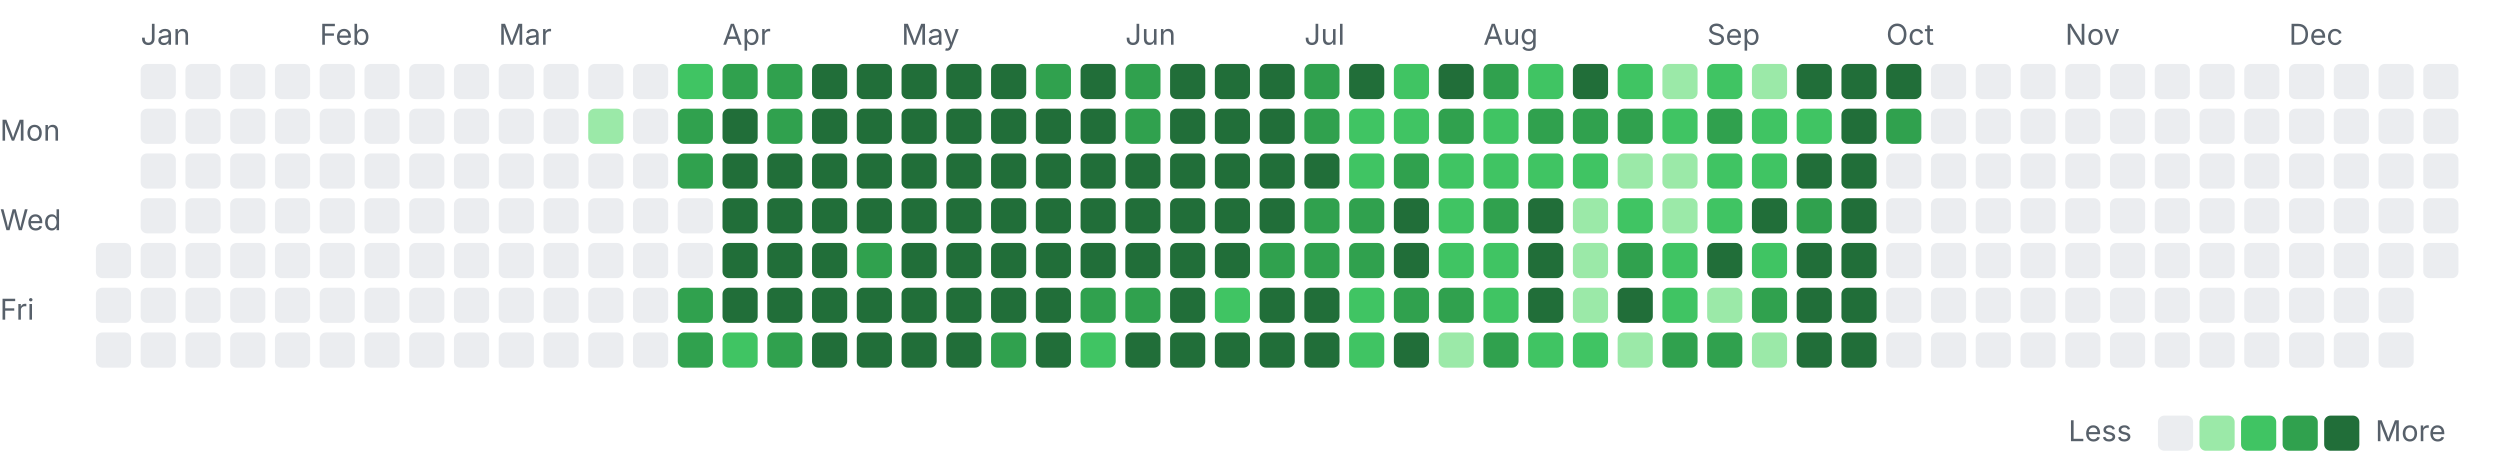
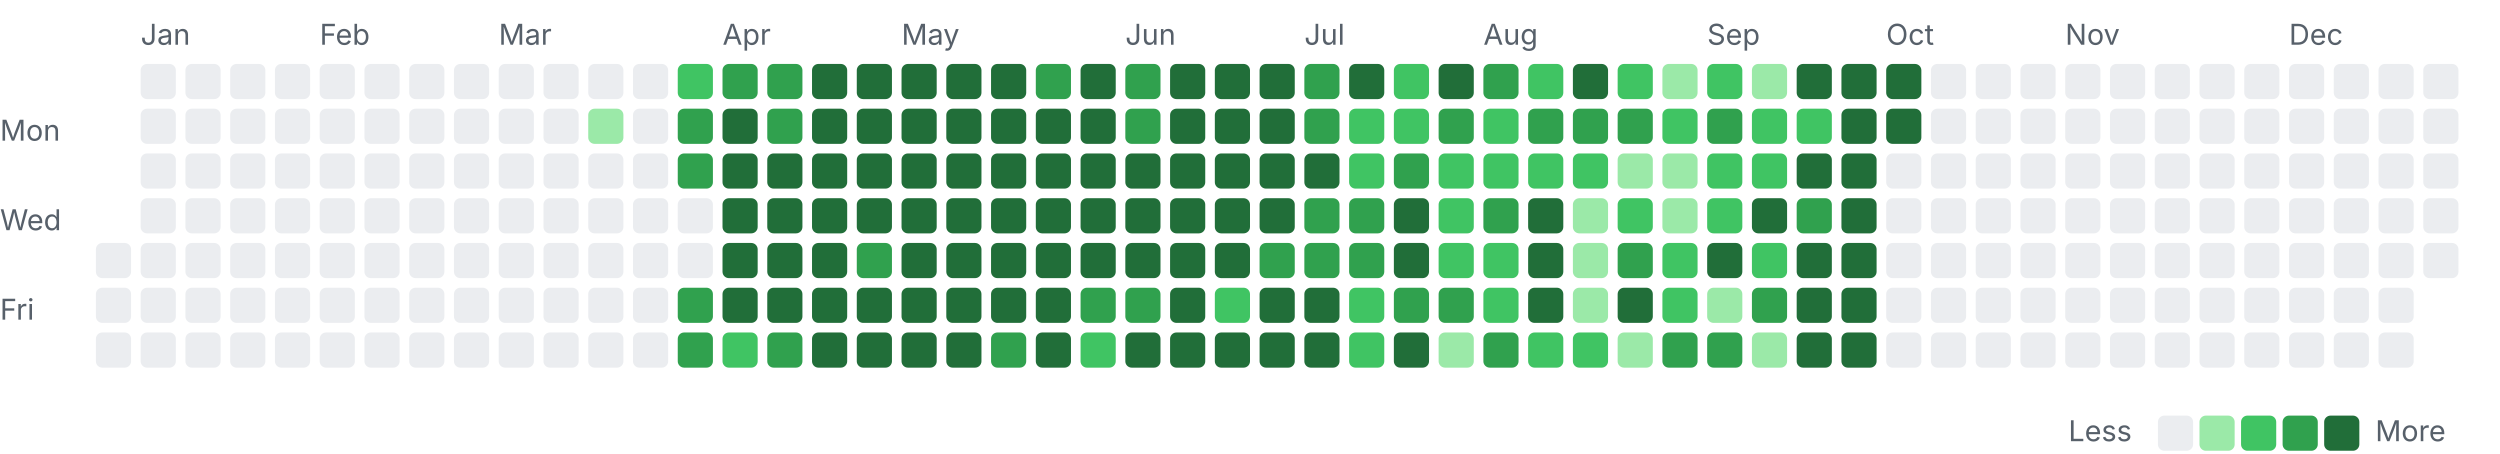
<svg xmlns="http://www.w3.org/2000/svg" width="782" height="142" viewBox="0 0 782 142">
  <style>.l0{fill:#ebedf0}.l1{fill:#9be9a8}.l2{fill:#40c463}.l3{fill:#30a14e}.l4{fill:#216e39} .lbl{fill:#57606a;font:9px -apple-system,Segoe UI,sans-serif}@media(prefers-color-scheme:dark){.l0{fill:#161b22}.l1{fill:#0e4429}.l2{fill:#006d32}.l3{fill:#26a641}.l4{fill:#39d353} .lbl{fill:#8b949e}}</style>
  <text class="lbl" x="44" y="14">Jan</text>
  <text class="lbl" x="100" y="14">Feb</text>
  <text class="lbl" x="156" y="14">Mar</text>
  <text class="lbl" x="226" y="14">Apr</text>
  <text class="lbl" x="282" y="14">May</text>
  <text class="lbl" x="352" y="14">Jun</text>
  <text class="lbl" x="408" y="14">Jul</text>
  <text class="lbl" x="464" y="14">Aug</text>
  <text class="lbl" x="534" y="14">Sep</text>
  <text class="lbl" x="590" y="14">Oct</text>
  <text class="lbl" x="646" y="14">Nov</text>
  <text class="lbl" x="716" y="14">Dec</text>
  <text class="lbl" x="0" y="44">Mon</text>
  <text class="lbl" x="0" y="72">Wed</text>
  <text class="lbl" x="0" y="100">Fri</text>
  <rect class="l0" x="30" y="76" width="11" height="11" rx="2" />
  <rect class="l0" x="30" y="90" width="11" height="11" rx="2" />
  <rect class="l0" x="30" y="104" width="11" height="11" rx="2" />
  <rect class="l0" x="44" y="20" width="11" height="11" rx="2" />
  <rect class="l0" x="44" y="34" width="11" height="11" rx="2" />
  <rect class="l0" x="44" y="48" width="11" height="11" rx="2" />
  <rect class="l0" x="44" y="62" width="11" height="11" rx="2" />
  <rect class="l0" x="44" y="76" width="11" height="11" rx="2" />
  <rect class="l0" x="44" y="90" width="11" height="11" rx="2" />
  <rect class="l0" x="44" y="104" width="11" height="11" rx="2" />
  <rect class="l0" x="58" y="20" width="11" height="11" rx="2" />
  <rect class="l0" x="58" y="34" width="11" height="11" rx="2" />
  <rect class="l0" x="58" y="48" width="11" height="11" rx="2" />
  <rect class="l0" x="58" y="62" width="11" height="11" rx="2" />
  <rect class="l0" x="58" y="76" width="11" height="11" rx="2" />
  <rect class="l0" x="58" y="90" width="11" height="11" rx="2" />
  <rect class="l0" x="58" y="104" width="11" height="11" rx="2" />
  <rect class="l0" x="72" y="20" width="11" height="11" rx="2" />
  <rect class="l0" x="72" y="34" width="11" height="11" rx="2" />
  <rect class="l0" x="72" y="48" width="11" height="11" rx="2" />
  <rect class="l0" x="72" y="62" width="11" height="11" rx="2" />
  <rect class="l0" x="72" y="76" width="11" height="11" rx="2" />
  <rect class="l0" x="72" y="90" width="11" height="11" rx="2" />
  <rect class="l0" x="72" y="104" width="11" height="11" rx="2" />
  <rect class="l0" x="86" y="20" width="11" height="11" rx="2" />
  <rect class="l0" x="86" y="34" width="11" height="11" rx="2" />
  <rect class="l0" x="86" y="48" width="11" height="11" rx="2" />
  <rect class="l0" x="86" y="62" width="11" height="11" rx="2" />
  <rect class="l0" x="86" y="76" width="11" height="11" rx="2" />
  <rect class="l0" x="86" y="90" width="11" height="11" rx="2" />
  <rect class="l0" x="86" y="104" width="11" height="11" rx="2" />
  <rect class="l0" x="100" y="20" width="11" height="11" rx="2" />
  <rect class="l0" x="100" y="34" width="11" height="11" rx="2" />
  <rect class="l0" x="100" y="48" width="11" height="11" rx="2" />
  <rect class="l0" x="100" y="62" width="11" height="11" rx="2" />
  <rect class="l0" x="100" y="76" width="11" height="11" rx="2" />
  <rect class="l0" x="100" y="90" width="11" height="11" rx="2" />
  <rect class="l0" x="100" y="104" width="11" height="11" rx="2" />
  <rect class="l0" x="114" y="20" width="11" height="11" rx="2" />
  <rect class="l0" x="114" y="34" width="11" height="11" rx="2" />
  <rect class="l0" x="114" y="48" width="11" height="11" rx="2" />
  <rect class="l0" x="114" y="62" width="11" height="11" rx="2" />
  <rect class="l0" x="114" y="76" width="11" height="11" rx="2" />
  <rect class="l0" x="114" y="90" width="11" height="11" rx="2" />
  <rect class="l0" x="114" y="104" width="11" height="11" rx="2" />
  <rect class="l0" x="128" y="20" width="11" height="11" rx="2" />
  <rect class="l0" x="128" y="34" width="11" height="11" rx="2" />
  <rect class="l0" x="128" y="48" width="11" height="11" rx="2" />
  <rect class="l0" x="128" y="62" width="11" height="11" rx="2" />
  <rect class="l0" x="128" y="76" width="11" height="11" rx="2" />
  <rect class="l0" x="128" y="90" width="11" height="11" rx="2" />
  <rect class="l0" x="128" y="104" width="11" height="11" rx="2" />
  <rect class="l0" x="142" y="20" width="11" height="11" rx="2" />
  <rect class="l0" x="142" y="34" width="11" height="11" rx="2" />
  <rect class="l0" x="142" y="48" width="11" height="11" rx="2" />
  <rect class="l0" x="142" y="62" width="11" height="11" rx="2" />
  <rect class="l0" x="142" y="76" width="11" height="11" rx="2" />
  <rect class="l0" x="142" y="90" width="11" height="11" rx="2" />
  <rect class="l0" x="142" y="104" width="11" height="11" rx="2" />
  <rect class="l0" x="156" y="20" width="11" height="11" rx="2" />
  <rect class="l0" x="156" y="34" width="11" height="11" rx="2" />
  <rect class="l0" x="156" y="48" width="11" height="11" rx="2" />
  <rect class="l0" x="156" y="62" width="11" height="11" rx="2" />
  <rect class="l0" x="156" y="76" width="11" height="11" rx="2" />
  <rect class="l0" x="156" y="90" width="11" height="11" rx="2" />
  <rect class="l0" x="156" y="104" width="11" height="11" rx="2" />
  <rect class="l0" x="170" y="20" width="11" height="11" rx="2" />
  <rect class="l0" x="170" y="34" width="11" height="11" rx="2" />
  <rect class="l0" x="170" y="48" width="11" height="11" rx="2" />
  <rect class="l0" x="170" y="62" width="11" height="11" rx="2" />
  <rect class="l0" x="170" y="76" width="11" height="11" rx="2" />
  <rect class="l0" x="170" y="90" width="11" height="11" rx="2" />
  <rect class="l0" x="170" y="104" width="11" height="11" rx="2" />
  <rect class="l0" x="184" y="20" width="11" height="11" rx="2" />
  <rect class="l1" x="184" y="34" width="11" height="11" rx="2" />
  <rect class="l0" x="184" y="48" width="11" height="11" rx="2" />
  <rect class="l0" x="184" y="62" width="11" height="11" rx="2" />
  <rect class="l0" x="184" y="76" width="11" height="11" rx="2" />
  <rect class="l0" x="184" y="90" width="11" height="11" rx="2" />
  <rect class="l0" x="184" y="104" width="11" height="11" rx="2" />
  <rect class="l0" x="198" y="20" width="11" height="11" rx="2" />
  <rect class="l0" x="198" y="34" width="11" height="11" rx="2" />
  <rect class="l0" x="198" y="48" width="11" height="11" rx="2" />
  <rect class="l0" x="198" y="62" width="11" height="11" rx="2" />
  <rect class="l0" x="198" y="76" width="11" height="11" rx="2" />
  <rect class="l0" x="198" y="90" width="11" height="11" rx="2" />
  <rect class="l0" x="198" y="104" width="11" height="11" rx="2" />
  <rect class="l2" x="212" y="20" width="11" height="11" rx="2" />
  <rect class="l3" x="212" y="34" width="11" height="11" rx="2" />
  <rect class="l3" x="212" y="48" width="11" height="11" rx="2" />
  <rect class="l0" x="212" y="62" width="11" height="11" rx="2" />
  <rect class="l0" x="212" y="76" width="11" height="11" rx="2" />
  <rect class="l3" x="212" y="90" width="11" height="11" rx="2" />
  <rect class="l3" x="212" y="104" width="11" height="11" rx="2" />
  <rect class="l3" x="226" y="20" width="11" height="11" rx="2" />
  <rect class="l4" x="226" y="34" width="11" height="11" rx="2" />
  <rect class="l4" x="226" y="48" width="11" height="11" rx="2" />
  <rect class="l4" x="226" y="62" width="11" height="11" rx="2" />
  <rect class="l4" x="226" y="76" width="11" height="11" rx="2" />
  <rect class="l4" x="226" y="90" width="11" height="11" rx="2" />
  <rect class="l2" x="226" y="104" width="11" height="11" rx="2" />
  <rect class="l3" x="240" y="20" width="11" height="11" rx="2" />
  <rect class="l3" x="240" y="34" width="11" height="11" rx="2" />
  <rect class="l4" x="240" y="48" width="11" height="11" rx="2" />
  <rect class="l4" x="240" y="62" width="11" height="11" rx="2" />
  <rect class="l4" x="240" y="76" width="11" height="11" rx="2" />
  <rect class="l4" x="240" y="90" width="11" height="11" rx="2" />
  <rect class="l3" x="240" y="104" width="11" height="11" rx="2" />
  <rect class="l4" x="254" y="20" width="11" height="11" rx="2" />
  <rect class="l4" x="254" y="34" width="11" height="11" rx="2" />
  <rect class="l4" x="254" y="48" width="11" height="11" rx="2" />
  <rect class="l4" x="254" y="62" width="11" height="11" rx="2" />
  <rect class="l4" x="254" y="76" width="11" height="11" rx="2" />
  <rect class="l4" x="254" y="90" width="11" height="11" rx="2" />
  <rect class="l4" x="254" y="104" width="11" height="11" rx="2" />
  <rect class="l4" x="268" y="20" width="11" height="11" rx="2" />
  <rect class="l4" x="268" y="34" width="11" height="11" rx="2" />
  <rect class="l4" x="268" y="48" width="11" height="11" rx="2" />
  <rect class="l4" x="268" y="62" width="11" height="11" rx="2" />
  <rect class="l3" x="268" y="76" width="11" height="11" rx="2" />
  <rect class="l4" x="268" y="90" width="11" height="11" rx="2" />
  <rect class="l4" x="268" y="104" width="11" height="11" rx="2" />
  <rect class="l4" x="282" y="20" width="11" height="11" rx="2" />
  <rect class="l4" x="282" y="34" width="11" height="11" rx="2" />
  <rect class="l4" x="282" y="48" width="11" height="11" rx="2" />
  <rect class="l4" x="282" y="62" width="11" height="11" rx="2" />
  <rect class="l4" x="282" y="76" width="11" height="11" rx="2" />
  <rect class="l4" x="282" y="90" width="11" height="11" rx="2" />
  <rect class="l4" x="282" y="104" width="11" height="11" rx="2" />
  <rect class="l4" x="296" y="20" width="11" height="11" rx="2" />
  <rect class="l4" x="296" y="34" width="11" height="11" rx="2" />
  <rect class="l4" x="296" y="48" width="11" height="11" rx="2" />
  <rect class="l4" x="296" y="62" width="11" height="11" rx="2" />
  <rect class="l4" x="296" y="76" width="11" height="11" rx="2" />
  <rect class="l4" x="296" y="90" width="11" height="11" rx="2" />
  <rect class="l4" x="296" y="104" width="11" height="11" rx="2" />
  <rect class="l4" x="310" y="20" width="11" height="11" rx="2" />
  <rect class="l4" x="310" y="34" width="11" height="11" rx="2" />
  <rect class="l4" x="310" y="48" width="11" height="11" rx="2" />
  <rect class="l4" x="310" y="62" width="11" height="11" rx="2" />
  <rect class="l4" x="310" y="76" width="11" height="11" rx="2" />
  <rect class="l4" x="310" y="90" width="11" height="11" rx="2" />
  <rect class="l3" x="310" y="104" width="11" height="11" rx="2" />
  <rect class="l3" x="324" y="20" width="11" height="11" rx="2" />
  <rect class="l4" x="324" y="34" width="11" height="11" rx="2" />
  <rect class="l4" x="324" y="48" width="11" height="11" rx="2" />
  <rect class="l4" x="324" y="62" width="11" height="11" rx="2" />
  <rect class="l4" x="324" y="76" width="11" height="11" rx="2" />
  <rect class="l4" x="324" y="90" width="11" height="11" rx="2" />
  <rect class="l4" x="324" y="104" width="11" height="11" rx="2" />
  <rect class="l4" x="338" y="20" width="11" height="11" rx="2" />
  <rect class="l4" x="338" y="34" width="11" height="11" rx="2" />
  <rect class="l4" x="338" y="48" width="11" height="11" rx="2" />
  <rect class="l4" x="338" y="62" width="11" height="11" rx="2" />
  <rect class="l4" x="338" y="76" width="11" height="11" rx="2" />
  <rect class="l3" x="338" y="90" width="11" height="11" rx="2" />
  <rect class="l2" x="338" y="104" width="11" height="11" rx="2" />
  <rect class="l3" x="352" y="20" width="11" height="11" rx="2" />
  <rect class="l3" x="352" y="34" width="11" height="11" rx="2" />
  <rect class="l4" x="352" y="48" width="11" height="11" rx="2" />
  <rect class="l4" x="352" y="62" width="11" height="11" rx="2" />
  <rect class="l4" x="352" y="76" width="11" height="11" rx="2" />
  <rect class="l3" x="352" y="90" width="11" height="11" rx="2" />
  <rect class="l4" x="352" y="104" width="11" height="11" rx="2" />
  <rect class="l4" x="366" y="20" width="11" height="11" rx="2" />
  <rect class="l4" x="366" y="34" width="11" height="11" rx="2" />
  <rect class="l4" x="366" y="48" width="11" height="11" rx="2" />
  <rect class="l4" x="366" y="62" width="11" height="11" rx="2" />
  <rect class="l4" x="366" y="76" width="11" height="11" rx="2" />
  <rect class="l4" x="366" y="90" width="11" height="11" rx="2" />
  <rect class="l4" x="366" y="104" width="11" height="11" rx="2" />
  <rect class="l4" x="380" y="20" width="11" height="11" rx="2" />
  <rect class="l4" x="380" y="34" width="11" height="11" rx="2" />
  <rect class="l4" x="380" y="48" width="11" height="11" rx="2" />
  <rect class="l4" x="380" y="62" width="11" height="11" rx="2" />
  <rect class="l4" x="380" y="76" width="11" height="11" rx="2" />
  <rect class="l2" x="380" y="90" width="11" height="11" rx="2" />
  <rect class="l4" x="380" y="104" width="11" height="11" rx="2" />
  <rect class="l4" x="394" y="20" width="11" height="11" rx="2" />
  <rect class="l4" x="394" y="34" width="11" height="11" rx="2" />
  <rect class="l4" x="394" y="48" width="11" height="11" rx="2" />
  <rect class="l4" x="394" y="62" width="11" height="11" rx="2" />
  <rect class="l3" x="394" y="76" width="11" height="11" rx="2" />
  <rect class="l4" x="394" y="90" width="11" height="11" rx="2" />
  <rect class="l4" x="394" y="104" width="11" height="11" rx="2" />
  <rect class="l3" x="408" y="20" width="11" height="11" rx="2" />
  <rect class="l3" x="408" y="34" width="11" height="11" rx="2" />
  <rect class="l4" x="408" y="48" width="11" height="11" rx="2" />
  <rect class="l3" x="408" y="62" width="11" height="11" rx="2" />
  <rect class="l3" x="408" y="76" width="11" height="11" rx="2" />
  <rect class="l4" x="408" y="90" width="11" height="11" rx="2" />
  <rect class="l4" x="408" y="104" width="11" height="11" rx="2" />
  <rect class="l4" x="422" y="20" width="11" height="11" rx="2" />
  <rect class="l2" x="422" y="34" width="11" height="11" rx="2" />
  <rect class="l2" x="422" y="48" width="11" height="11" rx="2" />
  <rect class="l3" x="422" y="62" width="11" height="11" rx="2" />
  <rect class="l3" x="422" y="76" width="11" height="11" rx="2" />
  <rect class="l2" x="422" y="90" width="11" height="11" rx="2" />
  <rect class="l2" x="422" y="104" width="11" height="11" rx="2" />
  <rect class="l2" x="436" y="20" width="11" height="11" rx="2" />
  <rect class="l2" x="436" y="34" width="11" height="11" rx="2" />
  <rect class="l3" x="436" y="48" width="11" height="11" rx="2" />
  <rect class="l4" x="436" y="62" width="11" height="11" rx="2" />
  <rect class="l4" x="436" y="76" width="11" height="11" rx="2" />
  <rect class="l3" x="436" y="90" width="11" height="11" rx="2" />
  <rect class="l4" x="436" y="104" width="11" height="11" rx="2" />
  <rect class="l4" x="450" y="20" width="11" height="11" rx="2" />
  <rect class="l3" x="450" y="34" width="11" height="11" rx="2" />
  <rect class="l2" x="450" y="48" width="11" height="11" rx="2" />
  <rect class="l2" x="450" y="62" width="11" height="11" rx="2" />
  <rect class="l2" x="450" y="76" width="11" height="11" rx="2" />
  <rect class="l3" x="450" y="90" width="11" height="11" rx="2" />
  <rect class="l1" x="450" y="104" width="11" height="11" rx="2" />
  <rect class="l3" x="464" y="20" width="11" height="11" rx="2" />
  <rect class="l2" x="464" y="34" width="11" height="11" rx="2" />
  <rect class="l2" x="464" y="48" width="11" height="11" rx="2" />
  <rect class="l3" x="464" y="62" width="11" height="11" rx="2" />
  <rect class="l2" x="464" y="76" width="11" height="11" rx="2" />
  <rect class="l2" x="464" y="90" width="11" height="11" rx="2" />
  <rect class="l3" x="464" y="104" width="11" height="11" rx="2" />
  <rect class="l2" x="478" y="20" width="11" height="11" rx="2" />
  <rect class="l3" x="478" y="34" width="11" height="11" rx="2" />
  <rect class="l2" x="478" y="48" width="11" height="11" rx="2" />
  <rect class="l4" x="478" y="62" width="11" height="11" rx="2" />
  <rect class="l4" x="478" y="76" width="11" height="11" rx="2" />
  <rect class="l4" x="478" y="90" width="11" height="11" rx="2" />
  <rect class="l2" x="478" y="104" width="11" height="11" rx="2" />
  <rect class="l4" x="492" y="20" width="11" height="11" rx="2" />
  <rect class="l3" x="492" y="34" width="11" height="11" rx="2" />
  <rect class="l2" x="492" y="48" width="11" height="11" rx="2" />
  <rect class="l1" x="492" y="62" width="11" height="11" rx="2" />
  <rect class="l1" x="492" y="76" width="11" height="11" rx="2" />
  <rect class="l1" x="492" y="90" width="11" height="11" rx="2" />
  <rect class="l2" x="492" y="104" width="11" height="11" rx="2" />
  <rect class="l2" x="506" y="20" width="11" height="11" rx="2" />
  <rect class="l3" x="506" y="34" width="11" height="11" rx="2" />
  <rect class="l1" x="506" y="48" width="11" height="11" rx="2" />
  <rect class="l2" x="506" y="62" width="11" height="11" rx="2" />
  <rect class="l3" x="506" y="76" width="11" height="11" rx="2" />
  <rect class="l4" x="506" y="90" width="11" height="11" rx="2" />
  <rect class="l1" x="506" y="104" width="11" height="11" rx="2" />
  <rect class="l1" x="520" y="20" width="11" height="11" rx="2" />
  <rect class="l2" x="520" y="34" width="11" height="11" rx="2" />
  <rect class="l1" x="520" y="48" width="11" height="11" rx="2" />
  <rect class="l1" x="520" y="62" width="11" height="11" rx="2" />
  <rect class="l2" x="520" y="76" width="11" height="11" rx="2" />
  <rect class="l2" x="520" y="90" width="11" height="11" rx="2" />
  <rect class="l3" x="520" y="104" width="11" height="11" rx="2" />
  <rect class="l2" x="534" y="20" width="11" height="11" rx="2" />
  <rect class="l3" x="534" y="34" width="11" height="11" rx="2" />
  <rect class="l2" x="534" y="48" width="11" height="11" rx="2" />
  <rect class="l2" x="534" y="62" width="11" height="11" rx="2" />
  <rect class="l4" x="534" y="76" width="11" height="11" rx="2" />
  <rect class="l1" x="534" y="90" width="11" height="11" rx="2" />
  <rect class="l3" x="534" y="104" width="11" height="11" rx="2" />
  <rect class="l1" x="548" y="20" width="11" height="11" rx="2" />
  <rect class="l2" x="548" y="34" width="11" height="11" rx="2" />
  <rect class="l2" x="548" y="48" width="11" height="11" rx="2" />
  <rect class="l4" x="548" y="62" width="11" height="11" rx="2" />
  <rect class="l2" x="548" y="76" width="11" height="11" rx="2" />
  <rect class="l3" x="548" y="90" width="11" height="11" rx="2" />
  <rect class="l1" x="548" y="104" width="11" height="11" rx="2" />
  <rect class="l4" x="562" y="20" width="11" height="11" rx="2" />
  <rect class="l2" x="562" y="34" width="11" height="11" rx="2" />
  <rect class="l4" x="562" y="48" width="11" height="11" rx="2" />
  <rect class="l3" x="562" y="62" width="11" height="11" rx="2" />
  <rect class="l4" x="562" y="76" width="11" height="11" rx="2" />
  <rect class="l4" x="562" y="90" width="11" height="11" rx="2" />
  <rect class="l4" x="562" y="104" width="11" height="11" rx="2" />
  <rect class="l4" x="576" y="20" width="11" height="11" rx="2" />
  <rect class="l4" x="576" y="34" width="11" height="11" rx="2" />
  <rect class="l4" x="576" y="48" width="11" height="11" rx="2" />
  <rect class="l4" x="576" y="62" width="11" height="11" rx="2" />
  <rect class="l4" x="576" y="76" width="11" height="11" rx="2" />
  <rect class="l4" x="576" y="90" width="11" height="11" rx="2" />
  <rect class="l4" x="576" y="104" width="11" height="11" rx="2" />
  <rect class="l4" x="590" y="20" width="11" height="11" rx="2" />
-   <rect class="l3" x="590" y="34" width="11" height="11" rx="2" />
+   <rect class="l4" x="590" y="34" width="11" height="11" rx="2" />
  <rect class="l0" x="590" y="48" width="11" height="11" rx="2" />
  <rect class="l0" x="590" y="62" width="11" height="11" rx="2" />
  <rect class="l0" x="590" y="76" width="11" height="11" rx="2" />
  <rect class="l0" x="590" y="90" width="11" height="11" rx="2" />
  <rect class="l0" x="590" y="104" width="11" height="11" rx="2" />
  <rect class="l0" x="604" y="20" width="11" height="11" rx="2" />
  <rect class="l0" x="604" y="34" width="11" height="11" rx="2" />
  <rect class="l0" x="604" y="48" width="11" height="11" rx="2" />
  <rect class="l0" x="604" y="62" width="11" height="11" rx="2" />
  <rect class="l0" x="604" y="76" width="11" height="11" rx="2" />
  <rect class="l0" x="604" y="90" width="11" height="11" rx="2" />
  <rect class="l0" x="604" y="104" width="11" height="11" rx="2" />
  <rect class="l0" x="618" y="20" width="11" height="11" rx="2" />
  <rect class="l0" x="618" y="34" width="11" height="11" rx="2" />
  <rect class="l0" x="618" y="48" width="11" height="11" rx="2" />
  <rect class="l0" x="618" y="62" width="11" height="11" rx="2" />
  <rect class="l0" x="618" y="76" width="11" height="11" rx="2" />
  <rect class="l0" x="618" y="90" width="11" height="11" rx="2" />
  <rect class="l0" x="618" y="104" width="11" height="11" rx="2" />
  <rect class="l0" x="632" y="20" width="11" height="11" rx="2" />
  <rect class="l0" x="632" y="34" width="11" height="11" rx="2" />
  <rect class="l0" x="632" y="48" width="11" height="11" rx="2" />
  <rect class="l0" x="632" y="62" width="11" height="11" rx="2" />
  <rect class="l0" x="632" y="76" width="11" height="11" rx="2" />
  <rect class="l0" x="632" y="90" width="11" height="11" rx="2" />
  <rect class="l0" x="632" y="104" width="11" height="11" rx="2" />
  <rect class="l0" x="646" y="20" width="11" height="11" rx="2" />
  <rect class="l0" x="646" y="34" width="11" height="11" rx="2" />
  <rect class="l0" x="646" y="48" width="11" height="11" rx="2" />
  <rect class="l0" x="646" y="62" width="11" height="11" rx="2" />
  <rect class="l0" x="646" y="76" width="11" height="11" rx="2" />
  <rect class="l0" x="646" y="90" width="11" height="11" rx="2" />
  <rect class="l0" x="646" y="104" width="11" height="11" rx="2" />
  <rect class="l0" x="660" y="20" width="11" height="11" rx="2" />
  <rect class="l0" x="660" y="34" width="11" height="11" rx="2" />
  <rect class="l0" x="660" y="48" width="11" height="11" rx="2" />
  <rect class="l0" x="660" y="62" width="11" height="11" rx="2" />
  <rect class="l0" x="660" y="76" width="11" height="11" rx="2" />
  <rect class="l0" x="660" y="90" width="11" height="11" rx="2" />
  <rect class="l0" x="660" y="104" width="11" height="11" rx="2" />
  <rect class="l0" x="674" y="20" width="11" height="11" rx="2" />
  <rect class="l0" x="674" y="34" width="11" height="11" rx="2" />
  <rect class="l0" x="674" y="48" width="11" height="11" rx="2" />
  <rect class="l0" x="674" y="62" width="11" height="11" rx="2" />
  <rect class="l0" x="674" y="76" width="11" height="11" rx="2" />
  <rect class="l0" x="674" y="90" width="11" height="11" rx="2" />
  <rect class="l0" x="674" y="104" width="11" height="11" rx="2" />
  <rect class="l0" x="688" y="20" width="11" height="11" rx="2" />
  <rect class="l0" x="688" y="34" width="11" height="11" rx="2" />
  <rect class="l0" x="688" y="48" width="11" height="11" rx="2" />
  <rect class="l0" x="688" y="62" width="11" height="11" rx="2" />
  <rect class="l0" x="688" y="76" width="11" height="11" rx="2" />
  <rect class="l0" x="688" y="90" width="11" height="11" rx="2" />
  <rect class="l0" x="688" y="104" width="11" height="11" rx="2" />
  <rect class="l0" x="702" y="20" width="11" height="11" rx="2" />
  <rect class="l0" x="702" y="34" width="11" height="11" rx="2" />
  <rect class="l0" x="702" y="48" width="11" height="11" rx="2" />
  <rect class="l0" x="702" y="62" width="11" height="11" rx="2" />
  <rect class="l0" x="702" y="76" width="11" height="11" rx="2" />
  <rect class="l0" x="702" y="90" width="11" height="11" rx="2" />
  <rect class="l0" x="702" y="104" width="11" height="11" rx="2" />
  <rect class="l0" x="716" y="20" width="11" height="11" rx="2" />
  <rect class="l0" x="716" y="34" width="11" height="11" rx="2" />
  <rect class="l0" x="716" y="48" width="11" height="11" rx="2" />
  <rect class="l0" x="716" y="62" width="11" height="11" rx="2" />
  <rect class="l0" x="716" y="76" width="11" height="11" rx="2" />
  <rect class="l0" x="716" y="90" width="11" height="11" rx="2" />
  <rect class="l0" x="716" y="104" width="11" height="11" rx="2" />
  <rect class="l0" x="730" y="20" width="11" height="11" rx="2" />
  <rect class="l0" x="730" y="34" width="11" height="11" rx="2" />
  <rect class="l0" x="730" y="48" width="11" height="11" rx="2" />
  <rect class="l0" x="730" y="62" width="11" height="11" rx="2" />
  <rect class="l0" x="730" y="76" width="11" height="11" rx="2" />
  <rect class="l0" x="730" y="90" width="11" height="11" rx="2" />
  <rect class="l0" x="730" y="104" width="11" height="11" rx="2" />
  <rect class="l0" x="744" y="20" width="11" height="11" rx="2" />
  <rect class="l0" x="744" y="34" width="11" height="11" rx="2" />
  <rect class="l0" x="744" y="48" width="11" height="11" rx="2" />
  <rect class="l0" x="744" y="62" width="11" height="11" rx="2" />
  <rect class="l0" x="744" y="76" width="11" height="11" rx="2" />
  <rect class="l0" x="744" y="90" width="11" height="11" rx="2" />
  <rect class="l0" x="744" y="104" width="11" height="11" rx="2" />
  <rect class="l0" x="758" y="20" width="11" height="11" rx="2" />
  <rect class="l0" x="758" y="34" width="11" height="11" rx="2" />
  <rect class="l0" x="758" y="48" width="11" height="11" rx="2" />
  <rect class="l0" x="758" y="62" width="11" height="11" rx="2" />
  <rect class="l0" x="758" y="76" width="11" height="11" rx="2" />
  <text class="lbl" x="647" y="138">Less</text>
  <rect class="l0" x="675" y="130" width="11" height="11" rx="2" />
  <rect class="l1" x="688" y="130" width="11" height="11" rx="2" />
  <rect class="l2" x="701" y="130" width="11" height="11" rx="2" />
  <rect class="l3" x="714" y="130" width="11" height="11" rx="2" />
  <rect class="l4" x="727" y="130" width="11" height="11" rx="2" />
  <text class="lbl" x="743" y="138">More</text>
</svg>
